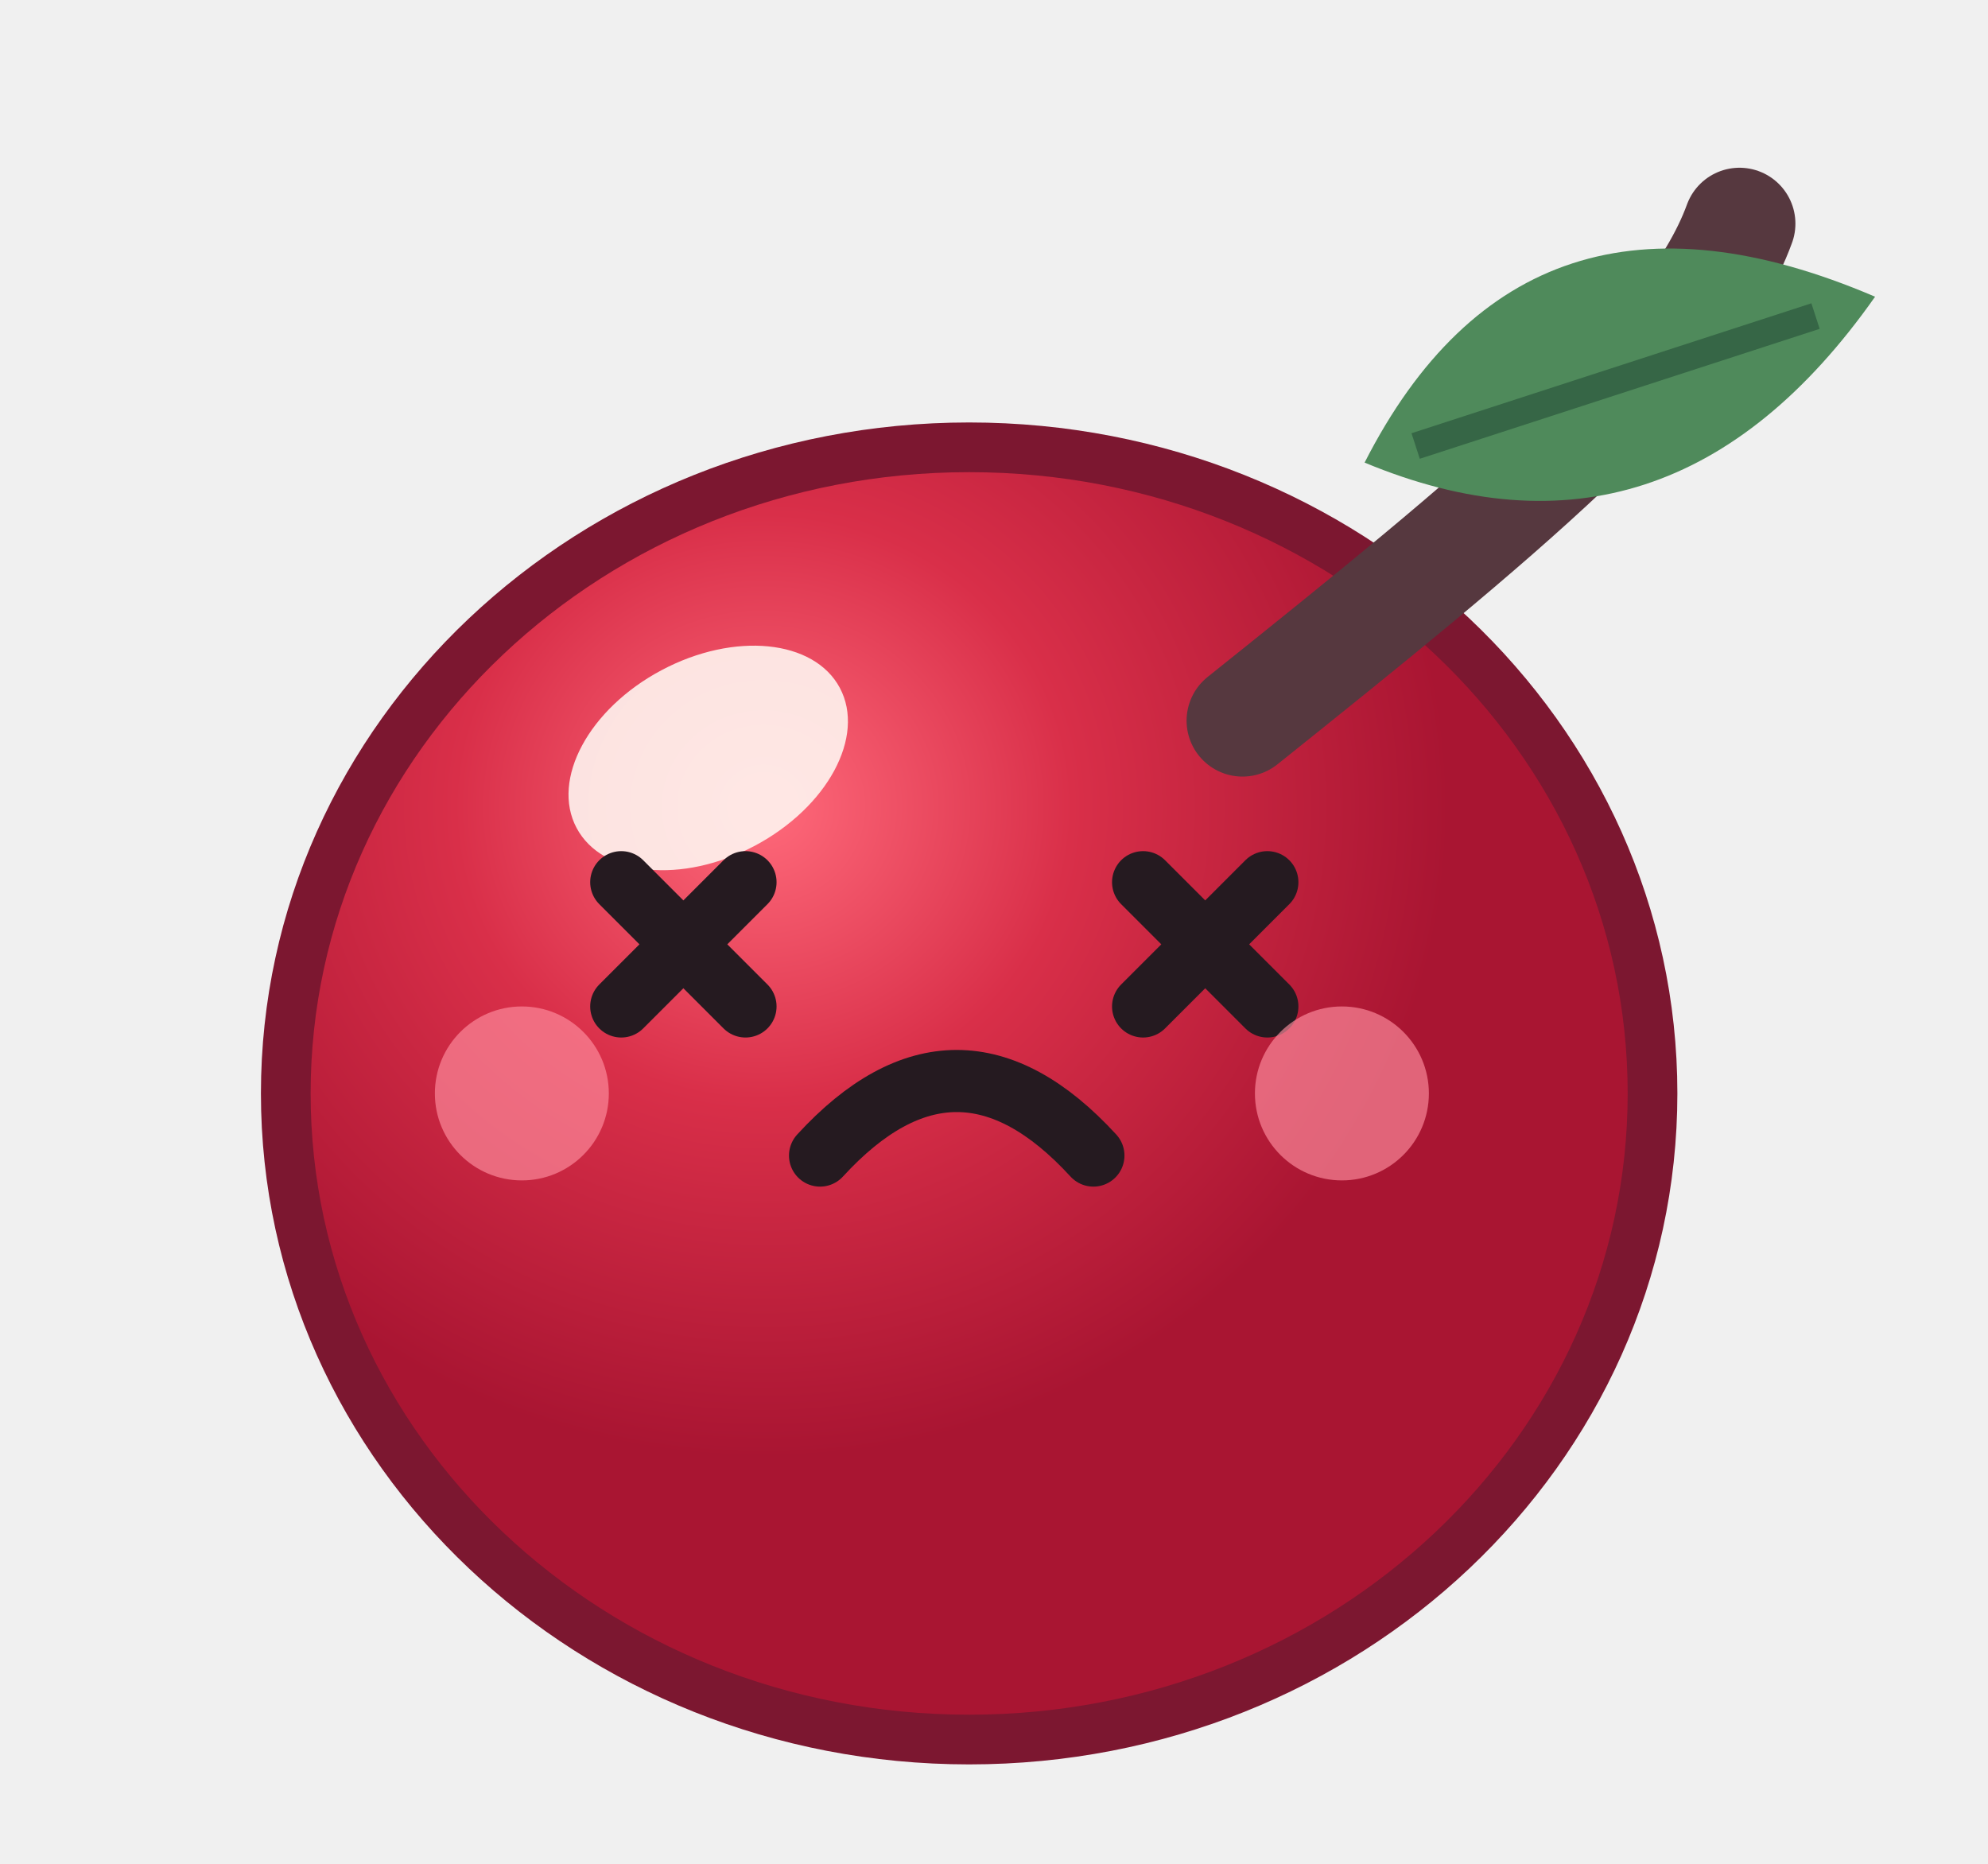
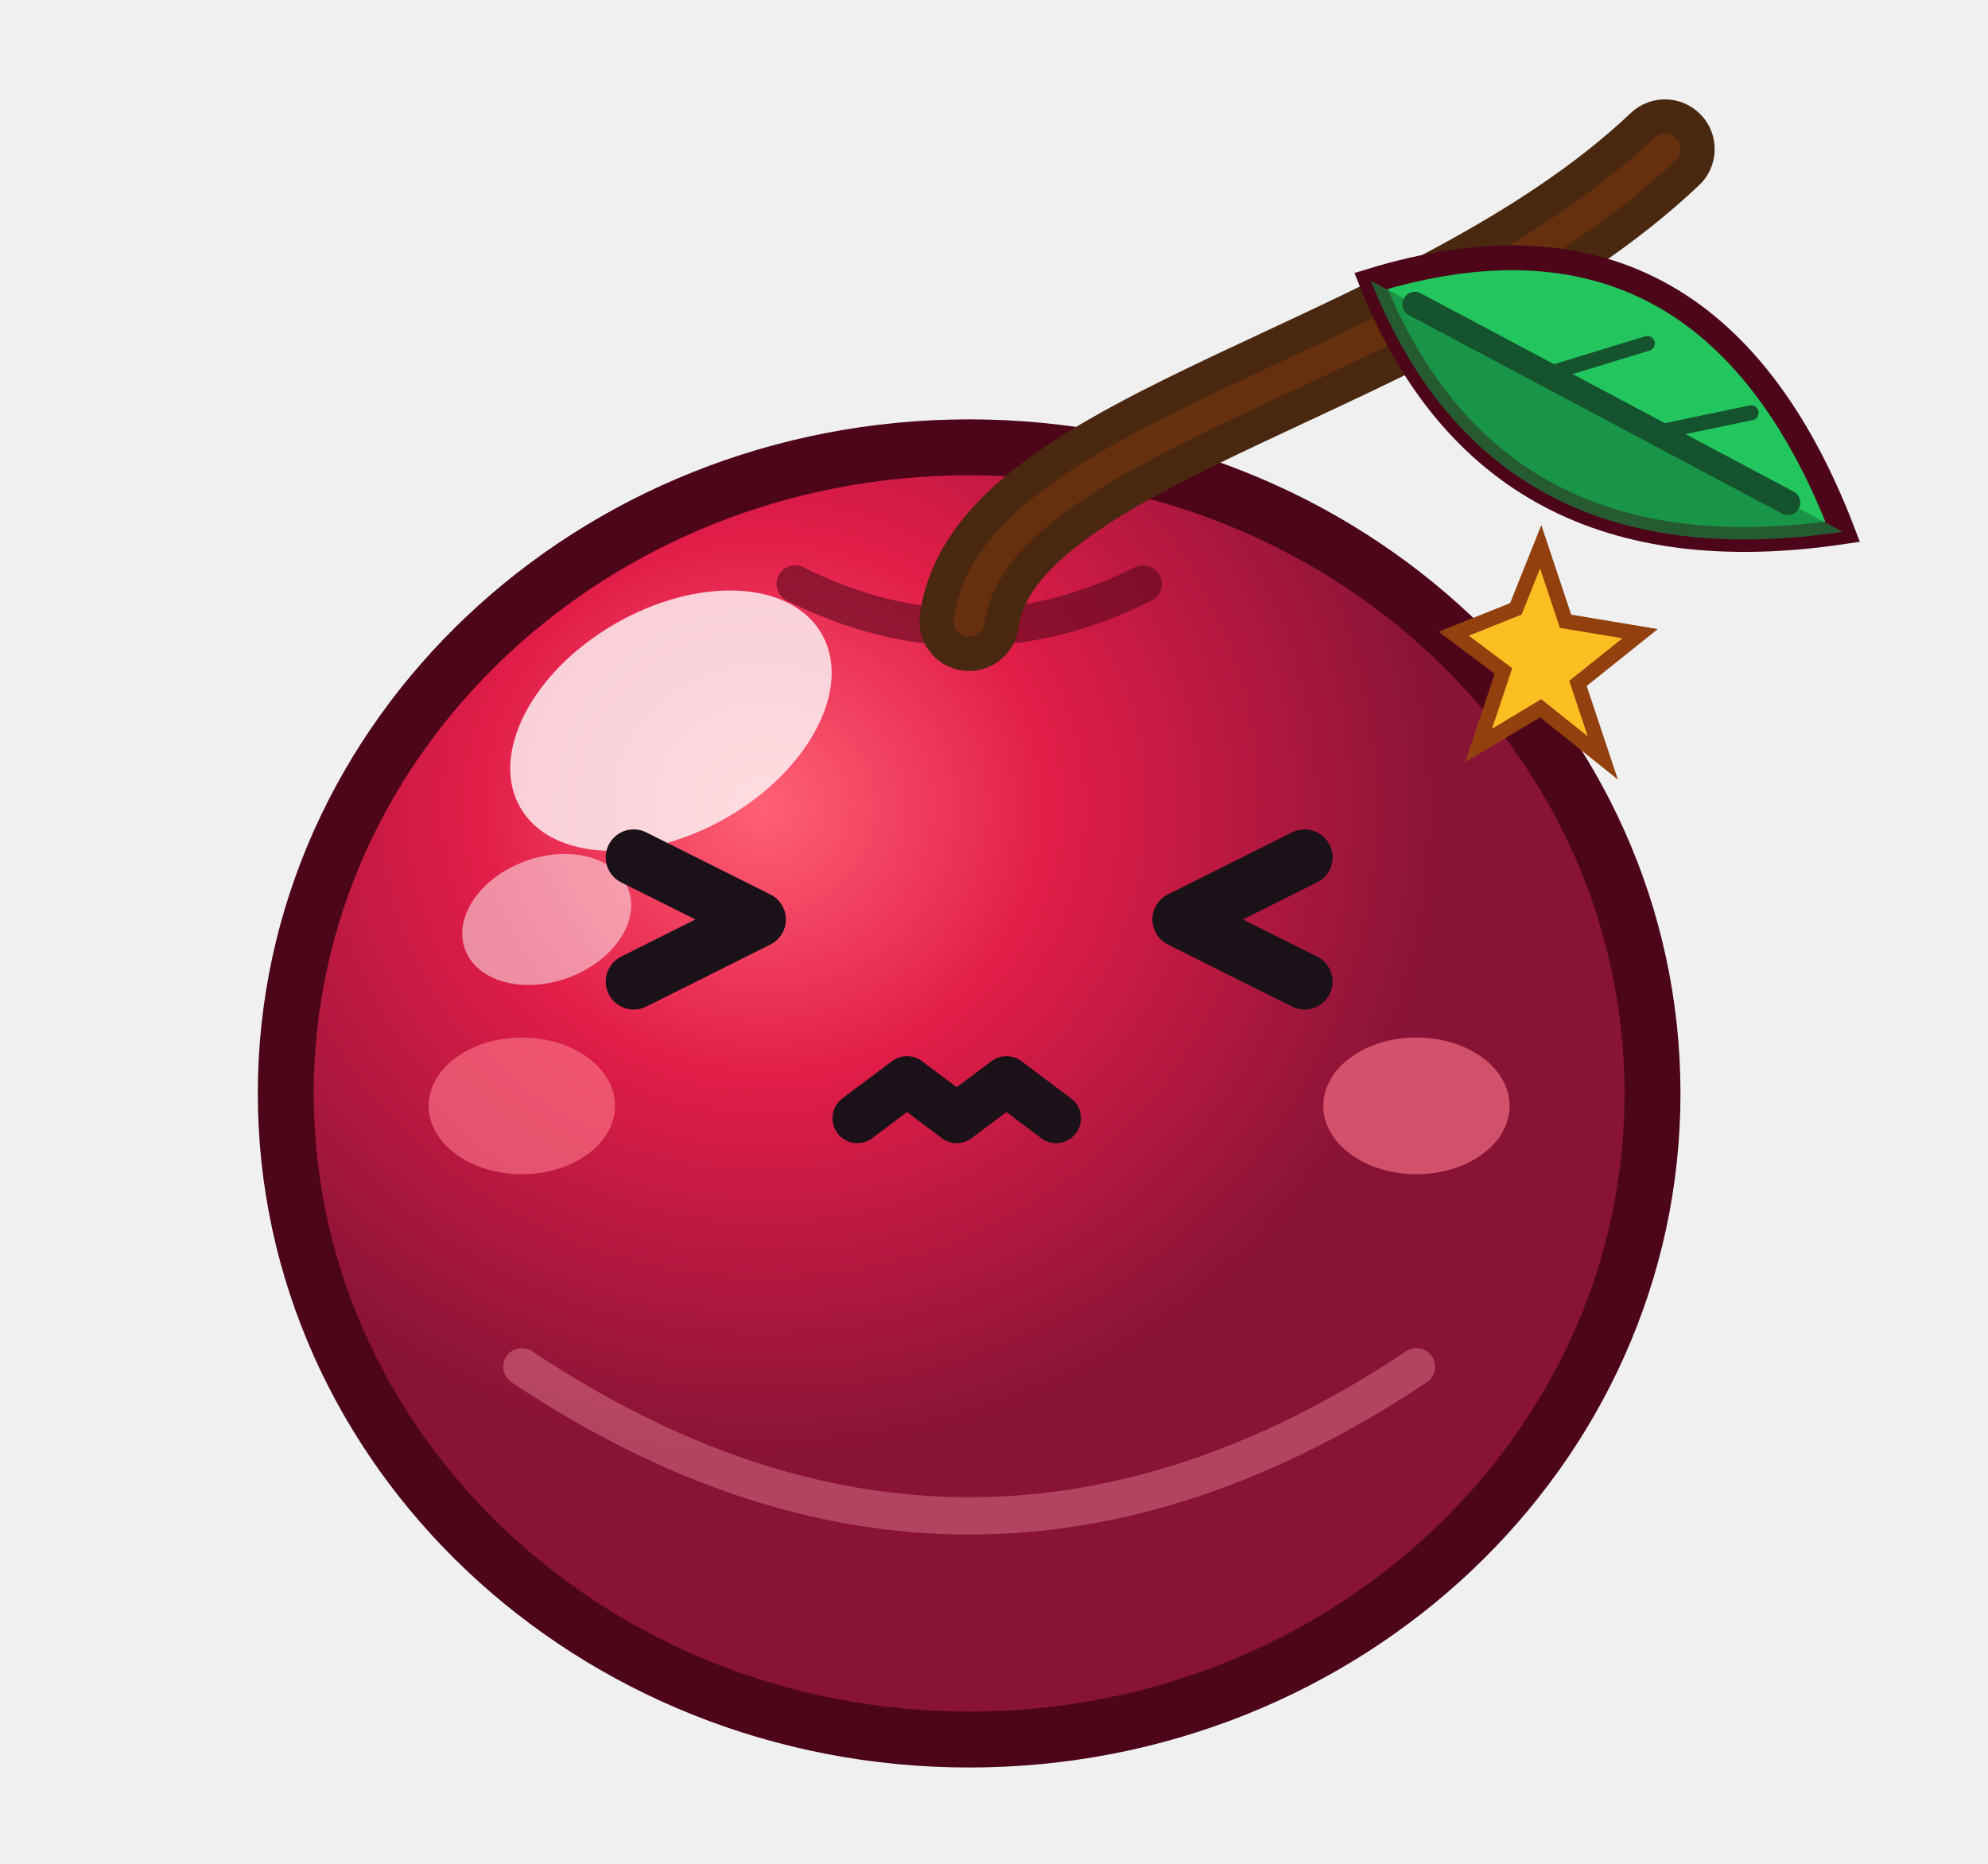
<svg xmlns="http://www.w3.org/2000/svg" width="160" height="150" viewBox="0 0 160 150">
  <defs>
-     <radialGradient id="g" cx="35%" cy="28%">
-       <stop offset="0" stop-color="#FF6A7B" />
-       <stop offset=".45" stop-color="#D92F49" />
-       <stop offset="1" stop-color="#A91532" />
+     <radialGradient id="cherry_grad" cx="35%" cy="28%">
+       <stop offset="0%" stop-color="#FF6075" />
+       <stop offset="42%" stop-color="#E11D48" />
+       <stop offset="100%" stop-color="#881337" />
    </radialGradient>
  </defs>
-   <ellipse cx="78" cy="88" rx="55" ry="52" fill="url(#g)" stroke="#7C1730" stroke-width="4" />
-   <ellipse cx="57" cy="61" rx="12" ry="8" fill="#FFF8F2" opacity=".88" transform="rotate(-28 57 61)" />
-   <path d="M100 58 C120 42 136 29 140 18" fill="none" stroke="#56383F" stroke-width="9" stroke-linecap="round" />
-   <path d="M 108.84 31 Q 129 10.84 152.04 31 Q 129 48.28 108.84 31 Z" fill="#4F8A5B" transform="rotate(-18 129 31)" />
-   <path d="M 113.16 31 L 147.0 31" stroke="#28533A" stroke-width="2.16" opacity=".65" transform="rotate(-18 129 31)" />
-   <path d="M50 71 l10 10 M60 71 l-10 10" stroke="#251A20" stroke-width="5" fill="none" stroke-linecap="round" />
-   <path d="M92 71 l10 10 M102 71 l-10 10" stroke="#251A20" stroke-width="5" fill="none" stroke-linecap="round" />
-   <path d="M66 93 q11 -12 22 0" stroke="#251A20" stroke-width="5" fill="none" stroke-linecap="round" />
-   <circle cx="42" cy="88" r="7" fill="#FF8FA0" opacity=".65" />
-   <circle cx="108" cy="88" r="7" fill="#FF8FA0" opacity=".65" />
+   <ellipse cx="78" cy="88" rx="55" ry="52" fill="url(#cherry_grad)" stroke="#4C0519" stroke-width="4.5" />
+   <ellipse cx="54" cy="58" rx="14" ry="9" fill="#FFFFFF" opacity=".78" transform="rotate(-30 54 58)" />
+   <ellipse cx="44" cy="74" rx="7" ry="5" fill="#FFFFFF" opacity=".5" transform="rotate(-20 44 74)" />
+   <path d="M42 110 Q78 134 114 110" stroke="#FDA4AF" stroke-width="3" fill="none" opacity=".35" stroke-linecap="round" />
+   <path d="M64 47 Q78 54 92 47" stroke="#4C0519" stroke-width="3" fill="none" opacity=".55" stroke-linecap="round" />
+   <path d="M78 50 C80 35 115 30 134 12" fill="none" stroke="#4A2810" stroke-width="8" stroke-linecap="round" />
+   <path d="M78 50 C80 35 115 30 134 12" fill="none" stroke="#78350F" stroke-width="2.5" opacity=".6" stroke-linecap="round" />
+   <g transform="rotate(28 128 32)">
+     <path d="M 108 32 Q 128 12 151 32 Q 128 49 108 32 Z" fill="#22C55E" stroke="#4C0519" stroke-width="2" />
+     <path d="M 108 32 Q 128 49 151 32 Z" fill="#15803D" opacity=".7" />
+     <line x1="112" y1="32" x2="146" y2="32" stroke="#14532D" stroke-width="2" stroke-linecap="round" />
+     <line x1="124" y1="32" x2="130" y2="26" stroke="#14532D" stroke-width="1.2" stroke-linecap="round" />
+     <line x1="134" y1="32" x2="140" y2="27" stroke="#14532D" stroke-width="1.2" stroke-linecap="round" />
+   </g>
+   <path d="M51 69 L61 74 L51 79" stroke="#1A1218" stroke-width="4.5" fill="none" stroke-linecap="round" stroke-linejoin="round" />
+   <path d="M105 69 L95 74 L105 79" stroke="#1A1218" stroke-width="4.5" fill="none" stroke-linecap="round" stroke-linejoin="round" />
+   <path d="M69 90 L73 87 L77 90 L81 87 L85 90" stroke="#1A1218" stroke-width="4" fill="none" stroke-linecap="round" stroke-linejoin="round" />
+   <path d="M124 44 L126 50 L132 51 L127 55 L129 61 L124 57 L119 60 L121 54 L117 51 L122 49 Z" fill="#FBBF24" stroke="#92400E" stroke-width="1.2" />
+   <ellipse cx="42" cy="89" rx="7.5" ry="5.5" fill="#FB7185" opacity=".65" />
+   <ellipse cx="114" cy="89" rx="7.5" ry="5.5" fill="#FB7185" opacity=".65" />
</svg>
